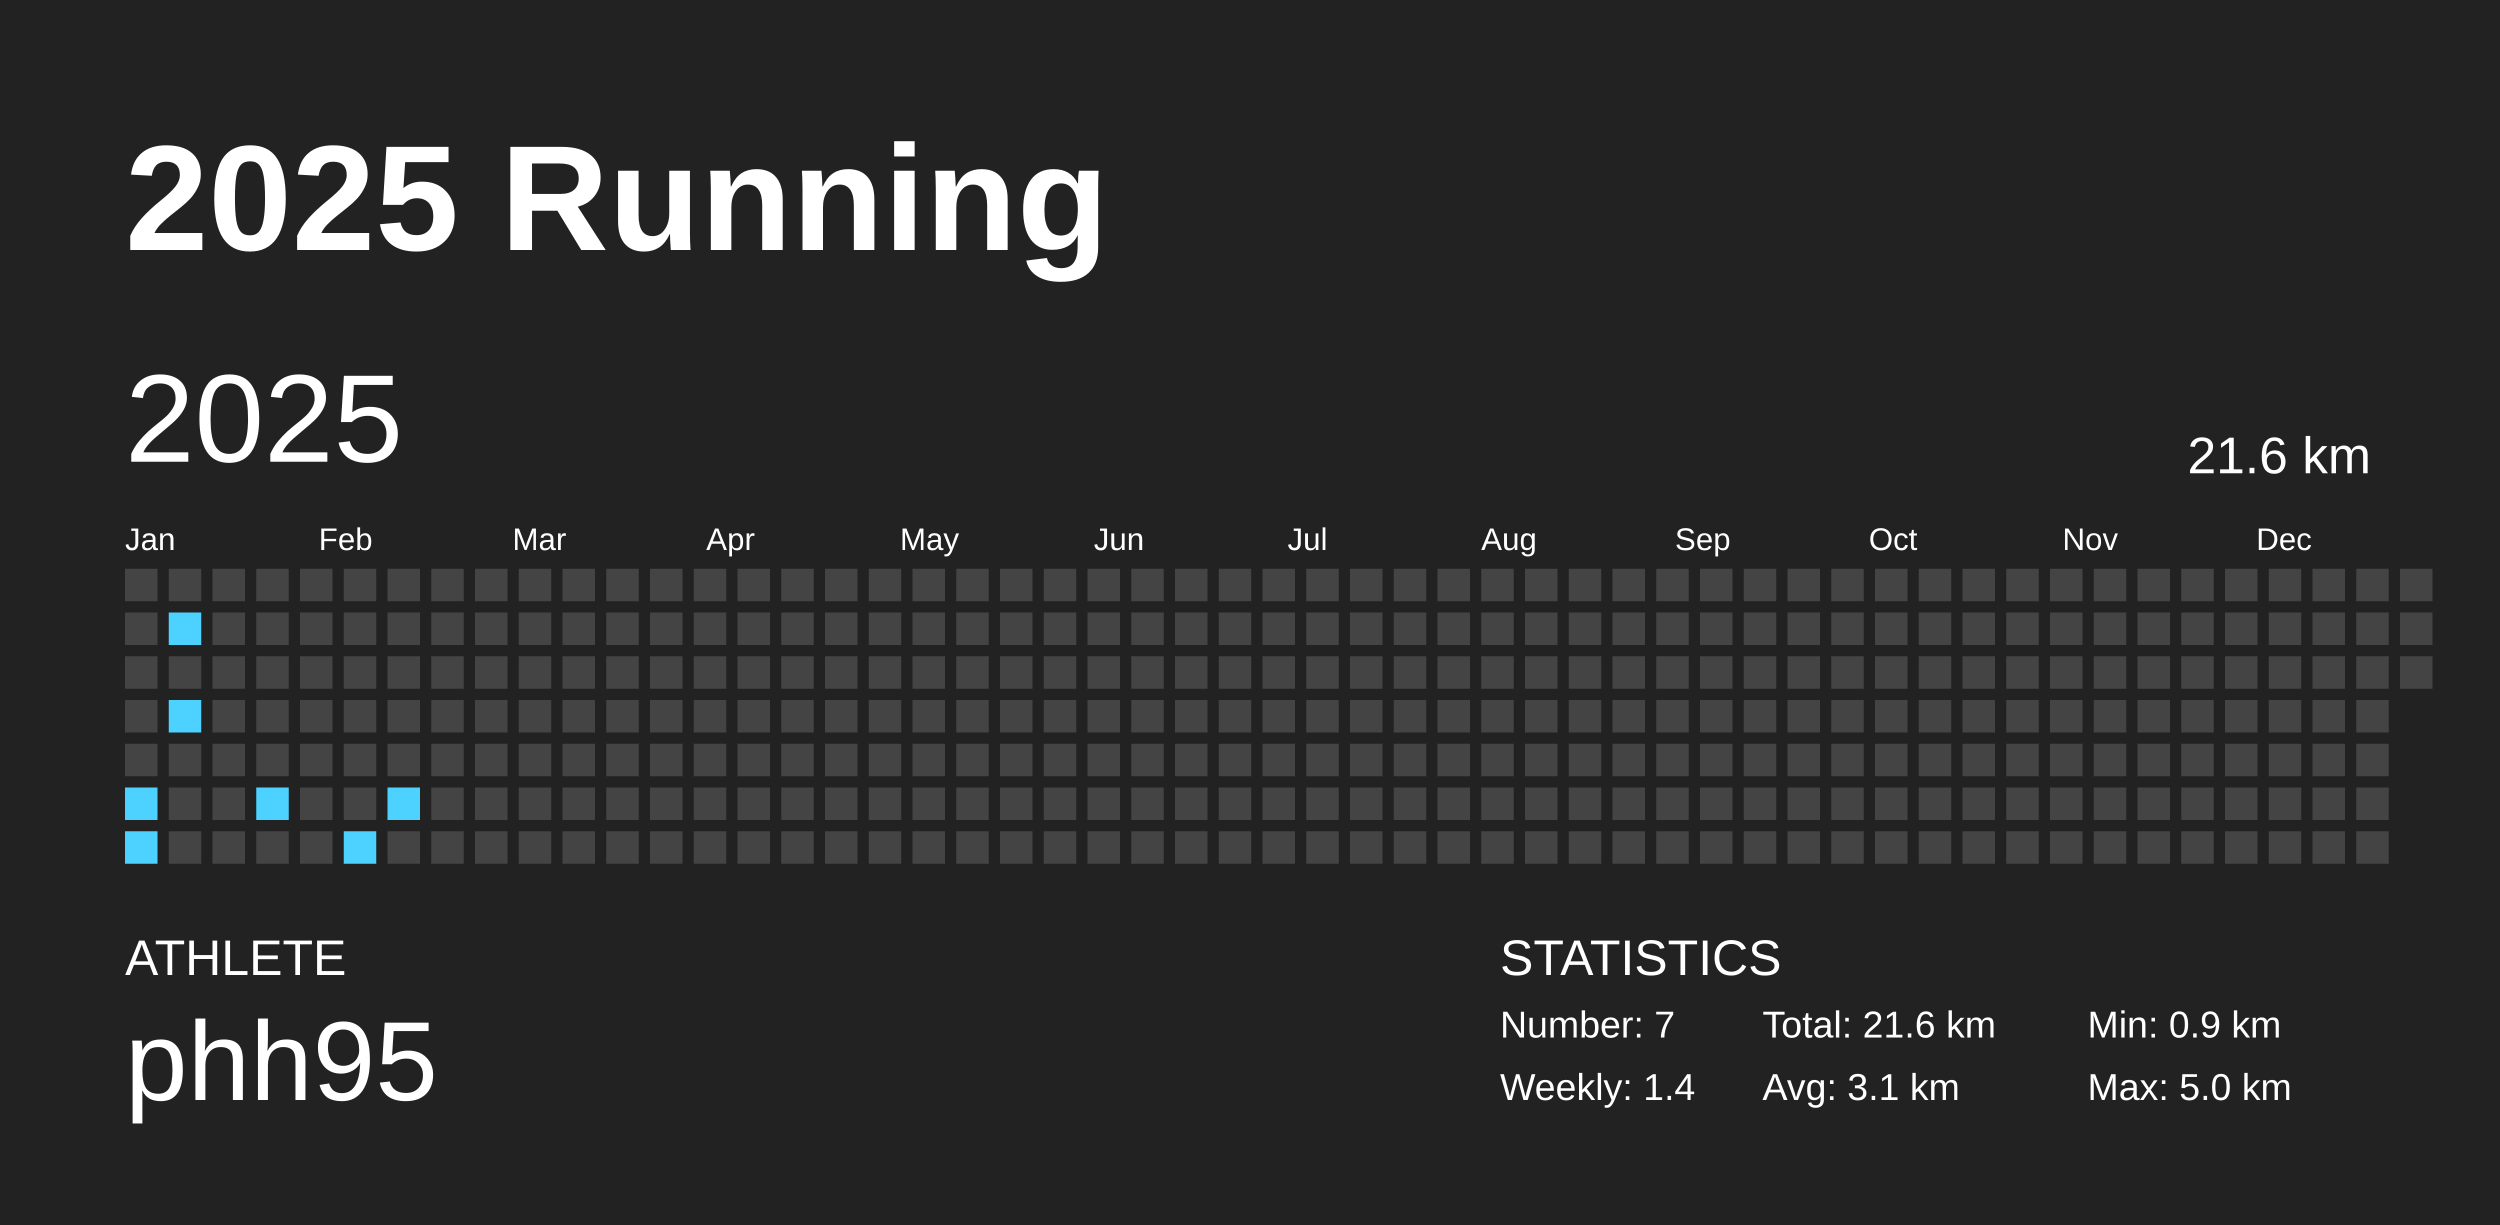
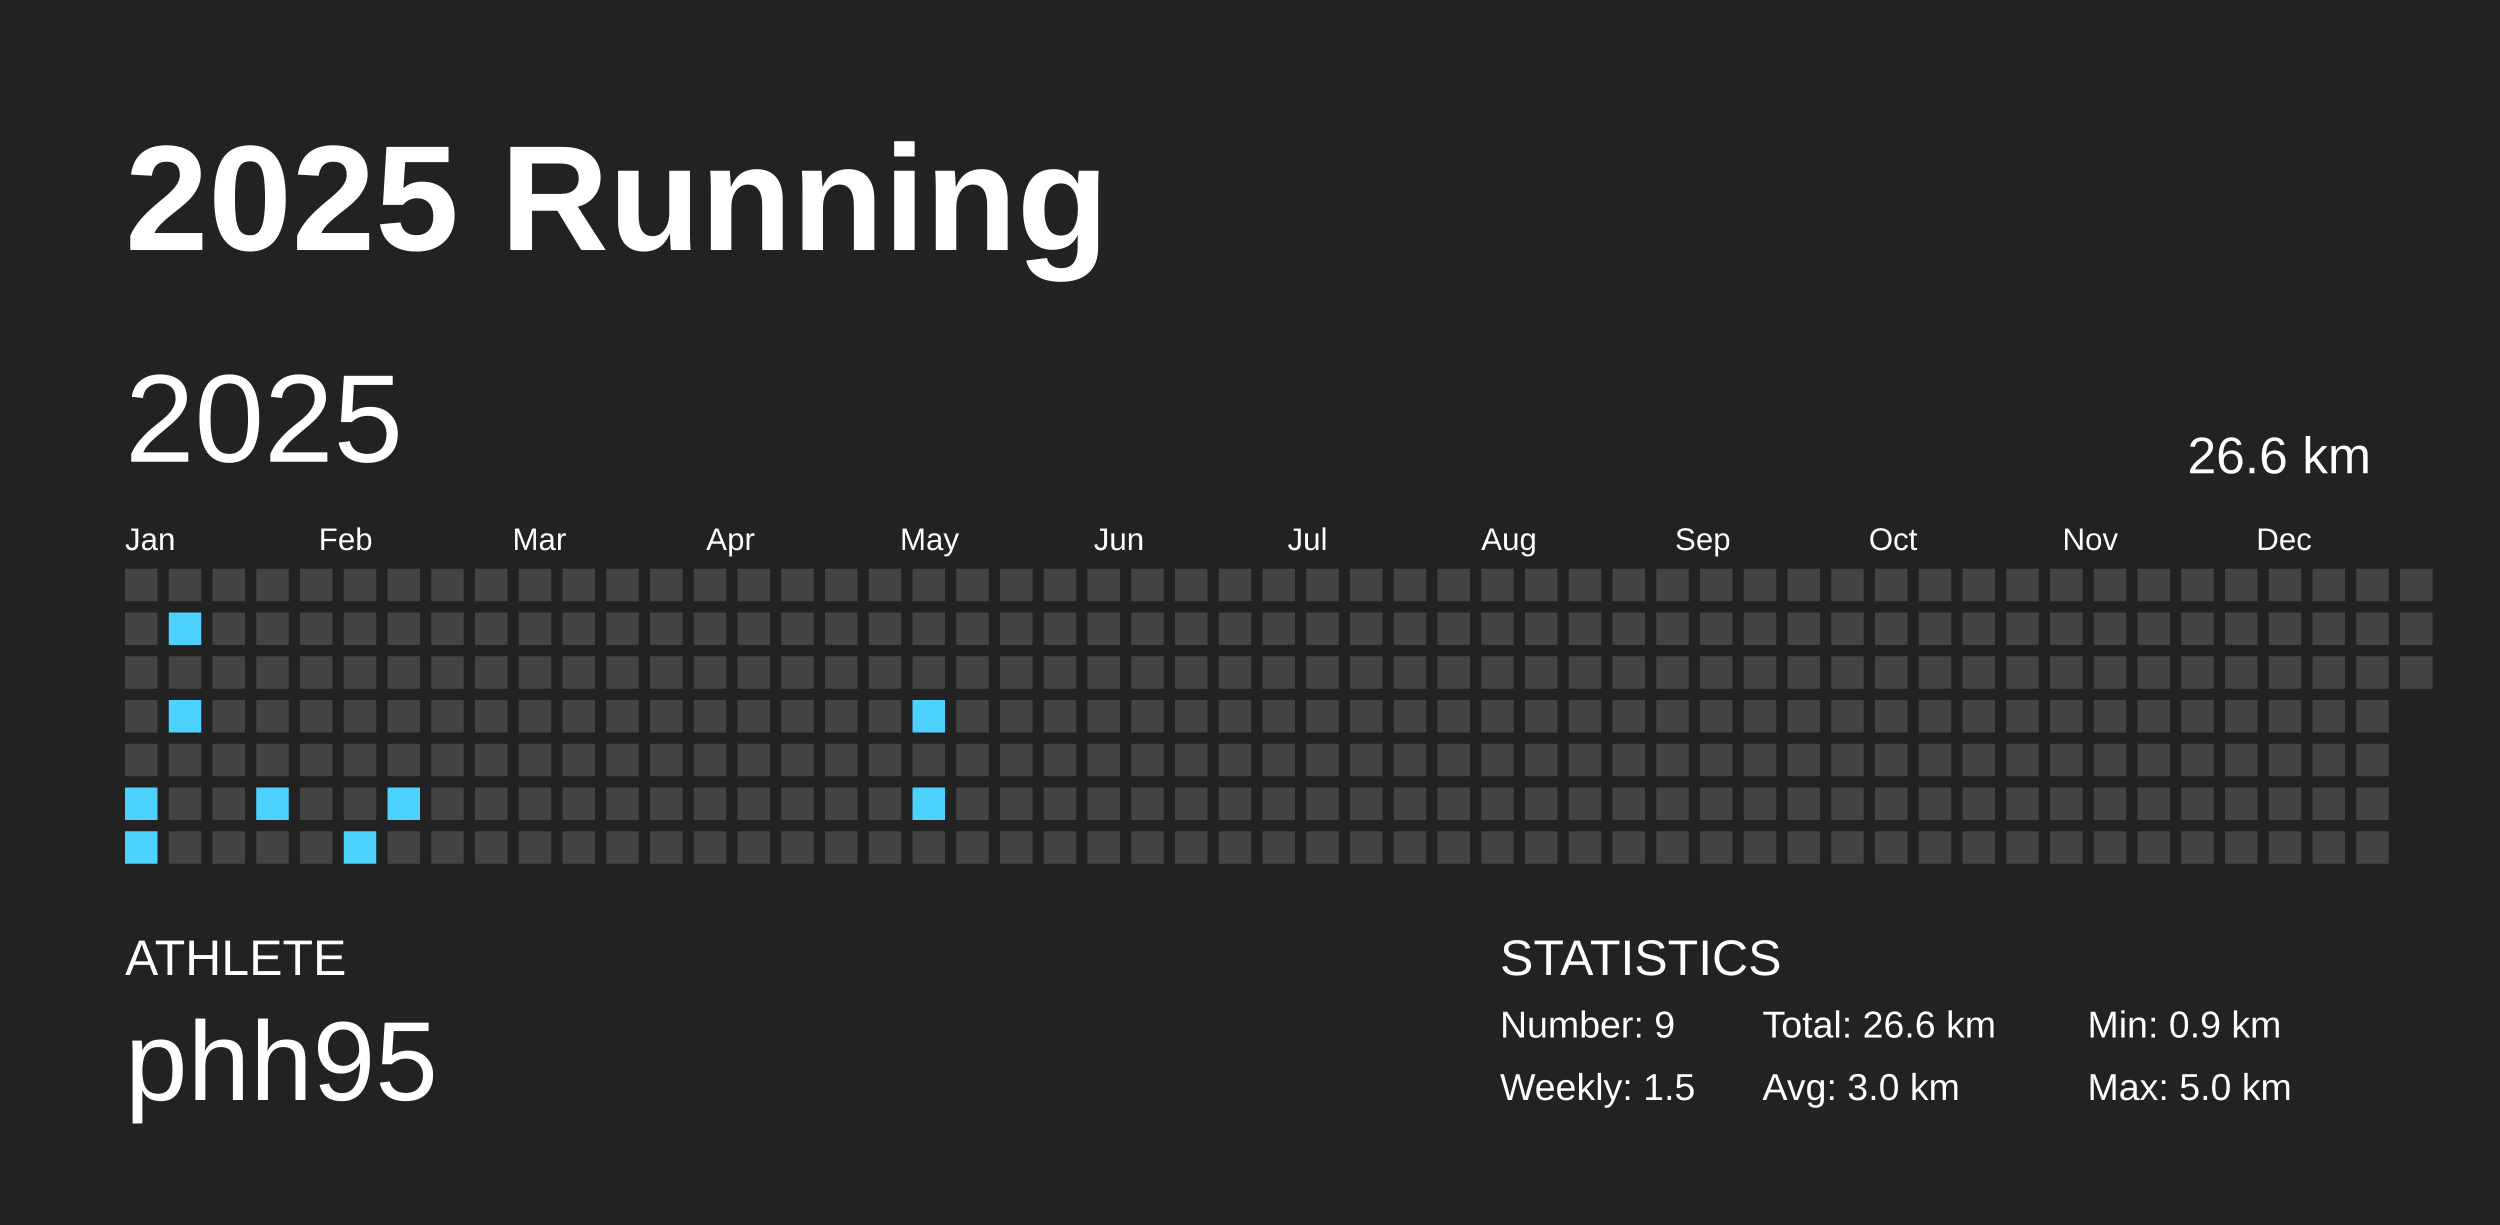
<svg xmlns="http://www.w3.org/2000/svg" baseProfile="full" height="98mm" version="1.1" viewBox="0,0,200,98" width="200mm">
  <defs />
  <rect fill="#222222" height="98" width="200" x="0" y="0" />
  <text fill="#FFFFFF" style="font-size:12px; font-family:Arial; font-weight:bold;" x="10" y="20">2025 Running</text>
  <text fill="#FFFFFF" style="font-size:4px; font-family:Arial" x="10" y="78">ATHLETE</text>
  <text fill="#FFFFFF" style="font-size:9px; font-family:Arial" x="10" y="88">phh95</text>
  <text fill="#FFFFFF" style="font-size:4px; font-family:Arial" x="120" y="78">STATISTICS</text>
-   <text fill="#FFFFFF" style="font-size:3px; font-family:Arial" x="120" y="83">Number: 7</text>
-   <text fill="#FFFFFF" style="font-size:3px; font-family:Arial" x="120" y="88">Weekly: 1.4</text>
-   <text fill="#FFFFFF" style="font-size:3px; font-family:Arial" x="141" y="83">Total: 21.6 km</text>
-   <text fill="#FFFFFF" style="font-size:3px; font-family:Arial" x="141" y="88">Avg: 3.1 km</text>
+   <text fill="#FFFFFF" style="font-size:3px; font-family:Arial" x="120" y="83">Number: 9</text>
+   <text fill="#FFFFFF" style="font-size:3px; font-family:Arial" x="120" y="88">Weekly: 1.5</text>
+   <text fill="#FFFFFF" style="font-size:3px; font-family:Arial" x="141" y="83">Total: 26.6 km</text>
+   <text fill="#FFFFFF" style="font-size:3px; font-family:Arial" x="141" y="88">Avg: 3.0 km</text>
  <text fill="#FFFFFF" style="font-size:3px; font-family:Arial" x="167" y="83">Min: 0.9 km</text>
  <text fill="#FFFFFF" style="font-size:3px; font-family:Arial" x="167" y="88">Max: 5.0 km</text>
  <text dominant-baseline="hanging" fill="#FFFFFF" style="font-size:10.0px; font-family:Arial;" x="10" y="30">2025</text>
-   <text dominant-baseline="hanging" fill="#FFFFFF" style="font-size:4.125px; font-family:Arial;" x="175" y="35">21.6 km</text>
+   <text dominant-baseline="hanging" fill="#FFFFFF" style="font-size:4.125px; font-family:Arial;" x="175" y="35">26.6 km</text>
  <text fill="#FFFFFF" style="font-size:2.5px; font-family:Arial" x="10.0" y="44">Jan</text>
  <text fill="#FFFFFF" style="font-size:2.5px; font-family:Arial" x="25.5" y="44">Feb</text>
  <text fill="#FFFFFF" style="font-size:2.5px; font-family:Arial" x="41.0" y="44">Mar</text>
  <text fill="#FFFFFF" style="font-size:2.5px; font-family:Arial" x="56.5" y="44">Apr</text>
  <text fill="#FFFFFF" style="font-size:2.5px; font-family:Arial" x="72.0" y="44">May</text>
  <text fill="#FFFFFF" style="font-size:2.5px; font-family:Arial" x="87.5" y="44">Jun</text>
  <text fill="#FFFFFF" style="font-size:2.5px; font-family:Arial" x="103.0" y="44">Jul</text>
  <text fill="#FFFFFF" style="font-size:2.5px; font-family:Arial" x="118.5" y="44">Aug</text>
  <text fill="#FFFFFF" style="font-size:2.5px; font-family:Arial" x="134.0" y="44">Sep</text>
  <text fill="#FFFFFF" style="font-size:2.5px; font-family:Arial" x="149.5" y="44">Oct</text>
  <text fill="#FFFFFF" style="font-size:2.5px; font-family:Arial" x="165.0" y="44">Nov</text>
  <text fill="#FFFFFF" style="font-size:2.5px; font-family:Arial" x="180.5" y="44">Dec</text>
  <rect fill="#444444" height="2.6" width="2.6" x="10.0" y="45.5" />
  <rect fill="#444444" height="2.6" width="2.6" x="10.0" y="49.0" />
  <rect fill="#444444" height="2.6" width="2.6" x="10.0" y="52.5" />
  <rect fill="#444444" height="2.6" width="2.6" x="10.0" y="56.0" />
  <rect fill="#444444" height="2.6" width="2.6" x="10.0" y="59.5" />
  <rect fill="#4dd2ff" height="2.6" width="2.6" x="10.0" y="63.0" />
  <rect fill="#4dd2ff" height="2.6" width="2.6" x="10.0" y="66.5" />
  <rect fill="#444444" height="2.6" width="2.6" x="13.5" y="45.5" />
  <rect fill="#4dd2ff" height="2.6" width="2.6" x="13.5" y="49.0" />
  <rect fill="#444444" height="2.6" width="2.6" x="13.5" y="52.5" />
  <rect fill="#4dd2ff" height="2.6" width="2.6" x="13.5" y="56.0" />
  <rect fill="#444444" height="2.6" width="2.6" x="13.5" y="59.5" />
  <rect fill="#444444" height="2.6" width="2.6" x="13.5" y="63.0" />
  <rect fill="#444444" height="2.6" width="2.6" x="13.5" y="66.5" />
  <rect fill="#444444" height="2.6" width="2.6" x="17.0" y="45.5" />
  <rect fill="#444444" height="2.6" width="2.6" x="17.0" y="49.0" />
  <rect fill="#444444" height="2.6" width="2.6" x="17.0" y="52.5" />
  <rect fill="#444444" height="2.6" width="2.6" x="17.0" y="56.0" />
  <rect fill="#444444" height="2.6" width="2.6" x="17.0" y="59.5" />
  <rect fill="#444444" height="2.6" width="2.6" x="17.0" y="63.0" />
  <rect fill="#444444" height="2.6" width="2.6" x="17.0" y="66.5" />
  <rect fill="#444444" height="2.6" width="2.6" x="20.5" y="45.5" />
  <rect fill="#444444" height="2.6" width="2.6" x="20.5" y="49.0" />
  <rect fill="#444444" height="2.6" width="2.6" x="20.5" y="52.5" />
  <rect fill="#444444" height="2.6" width="2.6" x="20.5" y="56.0" />
  <rect fill="#444444" height="2.6" width="2.6" x="20.5" y="59.5" />
  <rect fill="#4dd2ff" height="2.6" width="2.6" x="20.5" y="63.0" />
  <rect fill="#444444" height="2.6" width="2.6" x="20.5" y="66.5" />
  <rect fill="#444444" height="2.6" width="2.6" x="24.0" y="45.5" />
  <rect fill="#444444" height="2.6" width="2.6" x="24.0" y="49.0" />
  <rect fill="#444444" height="2.6" width="2.6" x="24.0" y="52.5" />
  <rect fill="#444444" height="2.6" width="2.6" x="24.0" y="56.0" />
  <rect fill="#444444" height="2.6" width="2.6" x="24.0" y="59.5" />
  <rect fill="#444444" height="2.6" width="2.6" x="24.0" y="63.0" />
  <rect fill="#444444" height="2.6" width="2.6" x="24.0" y="66.5" />
  <rect fill="#444444" height="2.6" width="2.6" x="27.5" y="45.5" />
  <rect fill="#444444" height="2.6" width="2.6" x="27.5" y="49.0" />
  <rect fill="#444444" height="2.6" width="2.6" x="27.5" y="52.5" />
  <rect fill="#444444" height="2.6" width="2.6" x="27.5" y="56.0" />
  <rect fill="#444444" height="2.6" width="2.6" x="27.5" y="59.5" />
  <rect fill="#444444" height="2.6" width="2.6" x="27.5" y="63.0" />
  <rect fill="#4dd2ff" height="2.6" width="2.6" x="27.5" y="66.5" />
  <rect fill="#444444" height="2.6" width="2.6" x="31.0" y="45.5" />
  <rect fill="#444444" height="2.6" width="2.6" x="31.0" y="49.0" />
  <rect fill="#444444" height="2.6" width="2.6" x="31.0" y="52.5" />
  <rect fill="#444444" height="2.6" width="2.6" x="31.0" y="56.0" />
  <rect fill="#444444" height="2.6" width="2.6" x="31.0" y="59.5" />
  <rect fill="#4dd2ff" height="2.6" width="2.6" x="31.0" y="63.0" />
  <rect fill="#444444" height="2.6" width="2.6" x="31.0" y="66.5" />
  <rect fill="#444444" height="2.6" width="2.6" x="34.5" y="45.5" />
  <rect fill="#444444" height="2.6" width="2.6" x="34.5" y="49.0" />
  <rect fill="#444444" height="2.6" width="2.6" x="34.5" y="52.5" />
  <rect fill="#444444" height="2.6" width="2.6" x="34.5" y="56.0" />
  <rect fill="#444444" height="2.6" width="2.6" x="34.5" y="59.5" />
  <rect fill="#444444" height="2.6" width="2.6" x="34.5" y="63.0" />
  <rect fill="#444444" height="2.6" width="2.6" x="34.5" y="66.5" />
  <rect fill="#444444" height="2.6" width="2.6" x="38.0" y="45.5" />
  <rect fill="#444444" height="2.6" width="2.6" x="38.0" y="49.0" />
  <rect fill="#444444" height="2.6" width="2.6" x="38.0" y="52.5" />
  <rect fill="#444444" height="2.6" width="2.6" x="38.0" y="56.0" />
  <rect fill="#444444" height="2.6" width="2.6" x="38.0" y="59.5" />
  <rect fill="#444444" height="2.6" width="2.6" x="38.0" y="63.0" />
  <rect fill="#444444" height="2.6" width="2.6" x="38.0" y="66.5" />
  <rect fill="#444444" height="2.6" width="2.6" x="41.5" y="45.5" />
  <rect fill="#444444" height="2.6" width="2.6" x="41.5" y="49.0" />
  <rect fill="#444444" height="2.6" width="2.6" x="41.5" y="52.5" />
  <rect fill="#444444" height="2.6" width="2.6" x="41.5" y="56.0" />
  <rect fill="#444444" height="2.6" width="2.6" x="41.5" y="59.5" />
  <rect fill="#444444" height="2.6" width="2.6" x="41.5" y="63.0" />
  <rect fill="#444444" height="2.6" width="2.6" x="41.5" y="66.5" />
  <rect fill="#444444" height="2.6" width="2.6" x="45.0" y="45.5" />
  <rect fill="#444444" height="2.6" width="2.6" x="45.0" y="49.0" />
  <rect fill="#444444" height="2.6" width="2.6" x="45.0" y="52.5" />
  <rect fill="#444444" height="2.6" width="2.6" x="45.0" y="56.0" />
  <rect fill="#444444" height="2.6" width="2.6" x="45.0" y="59.5" />
  <rect fill="#444444" height="2.6" width="2.6" x="45.0" y="63.0" />
  <rect fill="#444444" height="2.6" width="2.6" x="45.0" y="66.5" />
  <rect fill="#444444" height="2.6" width="2.6" x="48.5" y="45.5" />
  <rect fill="#444444" height="2.6" width="2.6" x="48.5" y="49.0" />
  <rect fill="#444444" height="2.6" width="2.6" x="48.5" y="52.5" />
  <rect fill="#444444" height="2.6" width="2.6" x="48.5" y="56.0" />
  <rect fill="#444444" height="2.6" width="2.6" x="48.5" y="59.5" />
  <rect fill="#444444" height="2.6" width="2.6" x="48.5" y="63.0" />
  <rect fill="#444444" height="2.6" width="2.6" x="48.5" y="66.5" />
  <rect fill="#444444" height="2.6" width="2.6" x="52.0" y="45.5" />
  <rect fill="#444444" height="2.6" width="2.6" x="52.0" y="49.0" />
  <rect fill="#444444" height="2.6" width="2.6" x="52.0" y="52.5" />
  <rect fill="#444444" height="2.6" width="2.6" x="52.0" y="56.0" />
  <rect fill="#444444" height="2.6" width="2.6" x="52.0" y="59.5" />
  <rect fill="#444444" height="2.6" width="2.6" x="52.0" y="63.0" />
  <rect fill="#444444" height="2.6" width="2.6" x="52.0" y="66.5" />
  <rect fill="#444444" height="2.6" width="2.6" x="55.5" y="45.5" />
  <rect fill="#444444" height="2.6" width="2.6" x="55.5" y="49.0" />
  <rect fill="#444444" height="2.6" width="2.6" x="55.5" y="52.5" />
  <rect fill="#444444" height="2.6" width="2.6" x="55.5" y="56.0" />
  <rect fill="#444444" height="2.6" width="2.6" x="55.5" y="59.5" />
  <rect fill="#444444" height="2.6" width="2.6" x="55.5" y="63.0" />
  <rect fill="#444444" height="2.6" width="2.6" x="55.5" y="66.5" />
  <rect fill="#444444" height="2.6" width="2.6" x="59.0" y="45.5" />
  <rect fill="#444444" height="2.6" width="2.6" x="59.0" y="49.0" />
  <rect fill="#444444" height="2.6" width="2.6" x="59.0" y="52.5" />
  <rect fill="#444444" height="2.6" width="2.6" x="59.0" y="56.0" />
  <rect fill="#444444" height="2.6" width="2.6" x="59.0" y="59.5" />
  <rect fill="#444444" height="2.6" width="2.6" x="59.0" y="63.0" />
  <rect fill="#444444" height="2.6" width="2.6" x="59.0" y="66.5" />
  <rect fill="#444444" height="2.6" width="2.6" x="62.5" y="45.5" />
  <rect fill="#444444" height="2.6" width="2.6" x="62.5" y="49.0" />
  <rect fill="#444444" height="2.6" width="2.6" x="62.5" y="52.5" />
  <rect fill="#444444" height="2.6" width="2.6" x="62.5" y="56.0" />
  <rect fill="#444444" height="2.6" width="2.6" x="62.5" y="59.5" />
  <rect fill="#444444" height="2.6" width="2.6" x="62.5" y="63.0" />
  <rect fill="#444444" height="2.6" width="2.6" x="62.5" y="66.5" />
  <rect fill="#444444" height="2.6" width="2.6" x="66.0" y="45.5" />
  <rect fill="#444444" height="2.6" width="2.6" x="66.0" y="49.0" />
  <rect fill="#444444" height="2.6" width="2.6" x="66.0" y="52.5" />
  <rect fill="#444444" height="2.6" width="2.6" x="66.0" y="56.0" />
  <rect fill="#444444" height="2.6" width="2.6" x="66.0" y="59.5" />
  <rect fill="#444444" height="2.6" width="2.6" x="66.0" y="63.0" />
  <rect fill="#444444" height="2.6" width="2.6" x="66.0" y="66.5" />
  <rect fill="#444444" height="2.6" width="2.6" x="69.5" y="45.5" />
  <rect fill="#444444" height="2.6" width="2.6" x="69.5" y="49.0" />
  <rect fill="#444444" height="2.6" width="2.6" x="69.5" y="52.5" />
  <rect fill="#444444" height="2.6" width="2.6" x="69.5" y="56.0" />
  <rect fill="#444444" height="2.6" width="2.6" x="69.5" y="59.5" />
  <rect fill="#444444" height="2.6" width="2.6" x="69.5" y="63.0" />
  <rect fill="#444444" height="2.6" width="2.6" x="69.5" y="66.5" />
  <rect fill="#444444" height="2.6" width="2.6" x="73.0" y="45.5" />
  <rect fill="#444444" height="2.6" width="2.6" x="73.0" y="49.0" />
  <rect fill="#444444" height="2.6" width="2.6" x="73.0" y="52.5" />
-   <rect fill="#444444" height="2.6" width="2.6" x="73.0" y="56.0" />
+   <rect fill="#4dd2ff" height="2.6" width="2.6" x="73.0" y="56.0" />
  <rect fill="#444444" height="2.6" width="2.6" x="73.0" y="59.5" />
-   <rect fill="#444444" height="2.6" width="2.6" x="73.0" y="63.0" />
+   <rect fill="#4dd2ff" height="2.6" width="2.6" x="73.0" y="63.0" />
  <rect fill="#444444" height="2.6" width="2.6" x="73.0" y="66.5" />
  <rect fill="#444444" height="2.6" width="2.6" x="76.5" y="45.5" />
  <rect fill="#444444" height="2.6" width="2.6" x="76.5" y="49.0" />
  <rect fill="#444444" height="2.6" width="2.6" x="76.5" y="52.5" />
  <rect fill="#444444" height="2.6" width="2.6" x="76.5" y="56.0" />
  <rect fill="#444444" height="2.6" width="2.6" x="76.5" y="59.5" />
  <rect fill="#444444" height="2.6" width="2.6" x="76.5" y="63.0" />
  <rect fill="#444444" height="2.6" width="2.6" x="76.5" y="66.5" />
  <rect fill="#444444" height="2.6" width="2.6" x="80.0" y="45.5" />
  <rect fill="#444444" height="2.6" width="2.6" x="80.0" y="49.0" />
  <rect fill="#444444" height="2.6" width="2.6" x="80.0" y="52.5" />
  <rect fill="#444444" height="2.6" width="2.6" x="80.0" y="56.0" />
  <rect fill="#444444" height="2.6" width="2.6" x="80.0" y="59.5" />
  <rect fill="#444444" height="2.6" width="2.6" x="80.0" y="63.0" />
  <rect fill="#444444" height="2.6" width="2.6" x="80.0" y="66.5" />
  <rect fill="#444444" height="2.6" width="2.6" x="83.5" y="45.5" />
  <rect fill="#444444" height="2.6" width="2.6" x="83.5" y="49.0" />
  <rect fill="#444444" height="2.6" width="2.6" x="83.5" y="52.5" />
  <rect fill="#444444" height="2.6" width="2.6" x="83.5" y="56.0" />
  <rect fill="#444444" height="2.6" width="2.6" x="83.5" y="59.5" />
  <rect fill="#444444" height="2.6" width="2.6" x="83.5" y="63.0" />
  <rect fill="#444444" height="2.6" width="2.6" x="83.5" y="66.5" />
  <rect fill="#444444" height="2.6" width="2.6" x="87.0" y="45.5" />
  <rect fill="#444444" height="2.6" width="2.6" x="87.0" y="49.0" />
  <rect fill="#444444" height="2.6" width="2.6" x="87.0" y="52.5" />
  <rect fill="#444444" height="2.6" width="2.6" x="87.0" y="56.0" />
  <rect fill="#444444" height="2.6" width="2.6" x="87.0" y="59.5" />
  <rect fill="#444444" height="2.6" width="2.6" x="87.0" y="63.0" />
  <rect fill="#444444" height="2.6" width="2.6" x="87.0" y="66.5" />
  <rect fill="#444444" height="2.6" width="2.6" x="90.5" y="45.5" />
  <rect fill="#444444" height="2.6" width="2.6" x="90.5" y="49.0" />
  <rect fill="#444444" height="2.6" width="2.6" x="90.5" y="52.5" />
  <rect fill="#444444" height="2.6" width="2.6" x="90.5" y="56.0" />
  <rect fill="#444444" height="2.6" width="2.6" x="90.5" y="59.5" />
  <rect fill="#444444" height="2.6" width="2.6" x="90.5" y="63.0" />
  <rect fill="#444444" height="2.6" width="2.6" x="90.5" y="66.5" />
  <rect fill="#444444" height="2.6" width="2.6" x="94.0" y="45.5" />
  <rect fill="#444444" height="2.6" width="2.6" x="94.0" y="49.0" />
  <rect fill="#444444" height="2.6" width="2.6" x="94.0" y="52.5" />
  <rect fill="#444444" height="2.6" width="2.6" x="94.0" y="56.0" />
  <rect fill="#444444" height="2.6" width="2.6" x="94.0" y="59.5" />
  <rect fill="#444444" height="2.6" width="2.6" x="94.0" y="63.0" />
  <rect fill="#444444" height="2.6" width="2.6" x="94.0" y="66.5" />
  <rect fill="#444444" height="2.6" width="2.6" x="97.5" y="45.5" />
  <rect fill="#444444" height="2.6" width="2.6" x="97.5" y="49.0" />
  <rect fill="#444444" height="2.6" width="2.6" x="97.5" y="52.5" />
  <rect fill="#444444" height="2.6" width="2.6" x="97.5" y="56.0" />
  <rect fill="#444444" height="2.6" width="2.6" x="97.5" y="59.5" />
  <rect fill="#444444" height="2.6" width="2.6" x="97.5" y="63.0" />
  <rect fill="#444444" height="2.6" width="2.6" x="97.5" y="66.5" />
  <rect fill="#444444" height="2.6" width="2.6" x="101.0" y="45.5" />
  <rect fill="#444444" height="2.6" width="2.6" x="101.0" y="49.0" />
  <rect fill="#444444" height="2.6" width="2.6" x="101.0" y="52.5" />
  <rect fill="#444444" height="2.6" width="2.6" x="101.0" y="56.0" />
  <rect fill="#444444" height="2.6" width="2.6" x="101.0" y="59.5" />
  <rect fill="#444444" height="2.6" width="2.6" x="101.0" y="63.0" />
  <rect fill="#444444" height="2.6" width="2.6" x="101.0" y="66.5" />
  <rect fill="#444444" height="2.6" width="2.6" x="104.5" y="45.5" />
  <rect fill="#444444" height="2.6" width="2.6" x="104.5" y="49.0" />
  <rect fill="#444444" height="2.6" width="2.6" x="104.5" y="52.5" />
  <rect fill="#444444" height="2.6" width="2.6" x="104.5" y="56.0" />
  <rect fill="#444444" height="2.6" width="2.6" x="104.5" y="59.5" />
  <rect fill="#444444" height="2.6" width="2.6" x="104.5" y="63.0" />
  <rect fill="#444444" height="2.6" width="2.6" x="104.5" y="66.5" />
  <rect fill="#444444" height="2.6" width="2.6" x="108.0" y="45.5" />
  <rect fill="#444444" height="2.6" width="2.6" x="108.0" y="49.0" />
  <rect fill="#444444" height="2.6" width="2.6" x="108.0" y="52.5" />
  <rect fill="#444444" height="2.6" width="2.6" x="108.0" y="56.0" />
  <rect fill="#444444" height="2.6" width="2.6" x="108.0" y="59.5" />
  <rect fill="#444444" height="2.6" width="2.6" x="108.0" y="63.0" />
  <rect fill="#444444" height="2.6" width="2.6" x="108.0" y="66.5" />
  <rect fill="#444444" height="2.6" width="2.6" x="111.5" y="45.5" />
  <rect fill="#444444" height="2.6" width="2.6" x="111.5" y="49.0" />
  <rect fill="#444444" height="2.6" width="2.6" x="111.5" y="52.5" />
  <rect fill="#444444" height="2.6" width="2.6" x="111.5" y="56.0" />
  <rect fill="#444444" height="2.6" width="2.6" x="111.5" y="59.5" />
  <rect fill="#444444" height="2.6" width="2.6" x="111.5" y="63.0" />
  <rect fill="#444444" height="2.6" width="2.6" x="111.5" y="66.5" />
  <rect fill="#444444" height="2.6" width="2.6" x="115.0" y="45.5" />
  <rect fill="#444444" height="2.6" width="2.6" x="115.0" y="49.0" />
  <rect fill="#444444" height="2.6" width="2.6" x="115.0" y="52.5" />
  <rect fill="#444444" height="2.6" width="2.6" x="115.0" y="56.0" />
  <rect fill="#444444" height="2.6" width="2.6" x="115.0" y="59.5" />
  <rect fill="#444444" height="2.6" width="2.6" x="115.0" y="63.0" />
  <rect fill="#444444" height="2.6" width="2.6" x="115.0" y="66.5" />
  <rect fill="#444444" height="2.6" width="2.6" x="118.5" y="45.5" />
  <rect fill="#444444" height="2.6" width="2.6" x="118.5" y="49.0" />
  <rect fill="#444444" height="2.6" width="2.6" x="118.5" y="52.5" />
  <rect fill="#444444" height="2.6" width="2.6" x="118.5" y="56.0" />
  <rect fill="#444444" height="2.6" width="2.6" x="118.5" y="59.5" />
  <rect fill="#444444" height="2.6" width="2.6" x="118.5" y="63.0" />
  <rect fill="#444444" height="2.6" width="2.6" x="118.5" y="66.5" />
  <rect fill="#444444" height="2.6" width="2.6" x="122.0" y="45.5" />
  <rect fill="#444444" height="2.6" width="2.6" x="122.0" y="49.0" />
  <rect fill="#444444" height="2.6" width="2.6" x="122.0" y="52.5" />
  <rect fill="#444444" height="2.6" width="2.6" x="122.0" y="56.0" />
  <rect fill="#444444" height="2.6" width="2.6" x="122.0" y="59.5" />
  <rect fill="#444444" height="2.6" width="2.6" x="122.0" y="63.0" />
  <rect fill="#444444" height="2.6" width="2.6" x="122.0" y="66.5" />
  <rect fill="#444444" height="2.6" width="2.6" x="125.5" y="45.5" />
  <rect fill="#444444" height="2.6" width="2.6" x="125.5" y="49.0" />
  <rect fill="#444444" height="2.6" width="2.6" x="125.5" y="52.5" />
  <rect fill="#444444" height="2.6" width="2.6" x="125.5" y="56.0" />
  <rect fill="#444444" height="2.6" width="2.6" x="125.5" y="59.5" />
  <rect fill="#444444" height="2.6" width="2.6" x="125.5" y="63.0" />
  <rect fill="#444444" height="2.6" width="2.6" x="125.5" y="66.5" />
  <rect fill="#444444" height="2.6" width="2.6" x="129.0" y="45.5" />
  <rect fill="#444444" height="2.6" width="2.6" x="129.0" y="49.0" />
  <rect fill="#444444" height="2.6" width="2.6" x="129.0" y="52.5" />
  <rect fill="#444444" height="2.6" width="2.6" x="129.0" y="56.0" />
  <rect fill="#444444" height="2.6" width="2.6" x="129.0" y="59.5" />
  <rect fill="#444444" height="2.6" width="2.6" x="129.0" y="63.0" />
  <rect fill="#444444" height="2.6" width="2.6" x="129.0" y="66.5" />
  <rect fill="#444444" height="2.6" width="2.6" x="132.5" y="45.5" />
  <rect fill="#444444" height="2.6" width="2.6" x="132.5" y="49.0" />
  <rect fill="#444444" height="2.6" width="2.6" x="132.5" y="52.5" />
  <rect fill="#444444" height="2.6" width="2.6" x="132.5" y="56.0" />
  <rect fill="#444444" height="2.6" width="2.6" x="132.5" y="59.5" />
  <rect fill="#444444" height="2.6" width="2.6" x="132.5" y="63.0" />
  <rect fill="#444444" height="2.6" width="2.6" x="132.5" y="66.5" />
  <rect fill="#444444" height="2.6" width="2.6" x="136.0" y="45.5" />
  <rect fill="#444444" height="2.6" width="2.6" x="136.0" y="49.0" />
  <rect fill="#444444" height="2.6" width="2.6" x="136.0" y="52.5" />
  <rect fill="#444444" height="2.6" width="2.6" x="136.0" y="56.0" />
  <rect fill="#444444" height="2.6" width="2.6" x="136.0" y="59.5" />
  <rect fill="#444444" height="2.6" width="2.6" x="136.0" y="63.0" />
  <rect fill="#444444" height="2.6" width="2.6" x="136.0" y="66.5" />
  <rect fill="#444444" height="2.6" width="2.6" x="139.5" y="45.5" />
  <rect fill="#444444" height="2.6" width="2.6" x="139.5" y="49.0" />
  <rect fill="#444444" height="2.6" width="2.6" x="139.5" y="52.5" />
  <rect fill="#444444" height="2.6" width="2.6" x="139.5" y="56.0" />
  <rect fill="#444444" height="2.6" width="2.6" x="139.5" y="59.5" />
  <rect fill="#444444" height="2.6" width="2.6" x="139.5" y="63.0" />
  <rect fill="#444444" height="2.6" width="2.6" x="139.5" y="66.5" />
  <rect fill="#444444" height="2.6" width="2.6" x="143.0" y="45.5" />
  <rect fill="#444444" height="2.6" width="2.6" x="143.0" y="49.0" />
  <rect fill="#444444" height="2.6" width="2.6" x="143.0" y="52.5" />
  <rect fill="#444444" height="2.6" width="2.6" x="143.0" y="56.0" />
  <rect fill="#444444" height="2.6" width="2.6" x="143.0" y="59.5" />
  <rect fill="#444444" height="2.6" width="2.6" x="143.0" y="63.0" />
  <rect fill="#444444" height="2.6" width="2.6" x="143.0" y="66.5" />
  <rect fill="#444444" height="2.6" width="2.6" x="146.5" y="45.5" />
  <rect fill="#444444" height="2.6" width="2.6" x="146.5" y="49.0" />
  <rect fill="#444444" height="2.6" width="2.6" x="146.5" y="52.5" />
  <rect fill="#444444" height="2.6" width="2.6" x="146.5" y="56.0" />
  <rect fill="#444444" height="2.6" width="2.6" x="146.5" y="59.5" />
  <rect fill="#444444" height="2.6" width="2.6" x="146.5" y="63.0" />
  <rect fill="#444444" height="2.6" width="2.6" x="146.5" y="66.5" />
  <rect fill="#444444" height="2.6" width="2.6" x="150.0" y="45.5" />
  <rect fill="#444444" height="2.6" width="2.6" x="150.0" y="49.0" />
  <rect fill="#444444" height="2.6" width="2.6" x="150.0" y="52.5" />
  <rect fill="#444444" height="2.6" width="2.6" x="150.0" y="56.0" />
  <rect fill="#444444" height="2.6" width="2.6" x="150.0" y="59.5" />
  <rect fill="#444444" height="2.6" width="2.6" x="150.0" y="63.0" />
  <rect fill="#444444" height="2.6" width="2.6" x="150.0" y="66.5" />
  <rect fill="#444444" height="2.6" width="2.6" x="153.5" y="45.5" />
  <rect fill="#444444" height="2.6" width="2.6" x="153.5" y="49.0" />
  <rect fill="#444444" height="2.6" width="2.6" x="153.5" y="52.5" />
  <rect fill="#444444" height="2.6" width="2.6" x="153.5" y="56.0" />
  <rect fill="#444444" height="2.6" width="2.6" x="153.5" y="59.5" />
  <rect fill="#444444" height="2.6" width="2.6" x="153.5" y="63.0" />
  <rect fill="#444444" height="2.6" width="2.6" x="153.5" y="66.5" />
  <rect fill="#444444" height="2.6" width="2.6" x="157.0" y="45.5" />
  <rect fill="#444444" height="2.6" width="2.6" x="157.0" y="49.0" />
  <rect fill="#444444" height="2.6" width="2.6" x="157.0" y="52.5" />
  <rect fill="#444444" height="2.6" width="2.6" x="157.0" y="56.0" />
  <rect fill="#444444" height="2.6" width="2.6" x="157.0" y="59.5" />
  <rect fill="#444444" height="2.6" width="2.6" x="157.0" y="63.0" />
  <rect fill="#444444" height="2.6" width="2.6" x="157.0" y="66.5" />
  <rect fill="#444444" height="2.6" width="2.6" x="160.5" y="45.5" />
  <rect fill="#444444" height="2.6" width="2.6" x="160.5" y="49.0" />
  <rect fill="#444444" height="2.6" width="2.6" x="160.5" y="52.5" />
  <rect fill="#444444" height="2.6" width="2.6" x="160.5" y="56.0" />
  <rect fill="#444444" height="2.6" width="2.6" x="160.5" y="59.5" />
  <rect fill="#444444" height="2.6" width="2.6" x="160.5" y="63.0" />
  <rect fill="#444444" height="2.6" width="2.6" x="160.5" y="66.5" />
  <rect fill="#444444" height="2.6" width="2.6" x="164.0" y="45.5" />
  <rect fill="#444444" height="2.6" width="2.6" x="164.0" y="49.0" />
  <rect fill="#444444" height="2.6" width="2.6" x="164.0" y="52.5" />
  <rect fill="#444444" height="2.6" width="2.6" x="164.0" y="56.0" />
  <rect fill="#444444" height="2.6" width="2.6" x="164.0" y="59.5" />
  <rect fill="#444444" height="2.6" width="2.6" x="164.0" y="63.0" />
  <rect fill="#444444" height="2.6" width="2.6" x="164.0" y="66.5" />
  <rect fill="#444444" height="2.6" width="2.6" x="167.5" y="45.5" />
  <rect fill="#444444" height="2.6" width="2.6" x="167.5" y="49.0" />
  <rect fill="#444444" height="2.6" width="2.6" x="167.5" y="52.5" />
  <rect fill="#444444" height="2.6" width="2.6" x="167.5" y="56.0" />
  <rect fill="#444444" height="2.6" width="2.6" x="167.5" y="59.5" />
  <rect fill="#444444" height="2.6" width="2.6" x="167.5" y="63.0" />
  <rect fill="#444444" height="2.6" width="2.6" x="167.5" y="66.5" />
  <rect fill="#444444" height="2.6" width="2.6" x="171.0" y="45.5" />
  <rect fill="#444444" height="2.6" width="2.6" x="171.0" y="49.0" />
  <rect fill="#444444" height="2.6" width="2.6" x="171.0" y="52.5" />
  <rect fill="#444444" height="2.6" width="2.6" x="171.0" y="56.0" />
  <rect fill="#444444" height="2.6" width="2.6" x="171.0" y="59.5" />
  <rect fill="#444444" height="2.6" width="2.6" x="171.0" y="63.0" />
  <rect fill="#444444" height="2.6" width="2.6" x="171.0" y="66.5" />
  <rect fill="#444444" height="2.6" width="2.6" x="174.5" y="45.5" />
  <rect fill="#444444" height="2.6" width="2.6" x="174.5" y="49.0" />
  <rect fill="#444444" height="2.6" width="2.6" x="174.5" y="52.5" />
  <rect fill="#444444" height="2.6" width="2.6" x="174.5" y="56.0" />
  <rect fill="#444444" height="2.6" width="2.6" x="174.5" y="59.5" />
  <rect fill="#444444" height="2.6" width="2.6" x="174.5" y="63.0" />
  <rect fill="#444444" height="2.6" width="2.6" x="174.5" y="66.5" />
  <rect fill="#444444" height="2.6" width="2.6" x="178.0" y="45.5" />
  <rect fill="#444444" height="2.6" width="2.6" x="178.0" y="49.0" />
  <rect fill="#444444" height="2.6" width="2.6" x="178.0" y="52.5" />
  <rect fill="#444444" height="2.6" width="2.6" x="178.0" y="56.0" />
  <rect fill="#444444" height="2.6" width="2.6" x="178.0" y="59.5" />
  <rect fill="#444444" height="2.6" width="2.6" x="178.0" y="63.0" />
  <rect fill="#444444" height="2.6" width="2.6" x="178.0" y="66.5" />
  <rect fill="#444444" height="2.6" width="2.6" x="181.5" y="45.5" />
  <rect fill="#444444" height="2.6" width="2.6" x="181.5" y="49.0" />
  <rect fill="#444444" height="2.6" width="2.6" x="181.5" y="52.5" />
  <rect fill="#444444" height="2.6" width="2.6" x="181.5" y="56.0" />
  <rect fill="#444444" height="2.6" width="2.6" x="181.5" y="59.5" />
  <rect fill="#444444" height="2.6" width="2.6" x="181.5" y="63.0" />
  <rect fill="#444444" height="2.6" width="2.6" x="181.5" y="66.5" />
  <rect fill="#444444" height="2.6" width="2.6" x="185.0" y="45.5" />
  <rect fill="#444444" height="2.6" width="2.6" x="185.0" y="49.0" />
  <rect fill="#444444" height="2.6" width="2.6" x="185.0" y="52.5" />
  <rect fill="#444444" height="2.6" width="2.6" x="185.0" y="56.0" />
  <rect fill="#444444" height="2.6" width="2.6" x="185.0" y="59.5" />
  <rect fill="#444444" height="2.6" width="2.6" x="185.0" y="63.0" />
  <rect fill="#444444" height="2.6" width="2.6" x="185.0" y="66.5" />
  <rect fill="#444444" height="2.6" width="2.6" x="188.5" y="45.5" />
  <rect fill="#444444" height="2.6" width="2.6" x="188.5" y="49.0" />
  <rect fill="#444444" height="2.6" width="2.6" x="188.5" y="52.5" />
  <rect fill="#444444" height="2.6" width="2.6" x="188.5" y="56.0" />
  <rect fill="#444444" height="2.6" width="2.6" x="188.5" y="59.5" />
  <rect fill="#444444" height="2.6" width="2.6" x="188.5" y="63.0" />
  <rect fill="#444444" height="2.6" width="2.6" x="188.5" y="66.5" />
  <rect fill="#444444" height="2.6" width="2.6" x="192.0" y="45.5" />
  <rect fill="#444444" height="2.6" width="2.6" x="192.0" y="49.0" />
  <rect fill="#444444" height="2.6" width="2.6" x="192.0" y="52.5" />
</svg>
